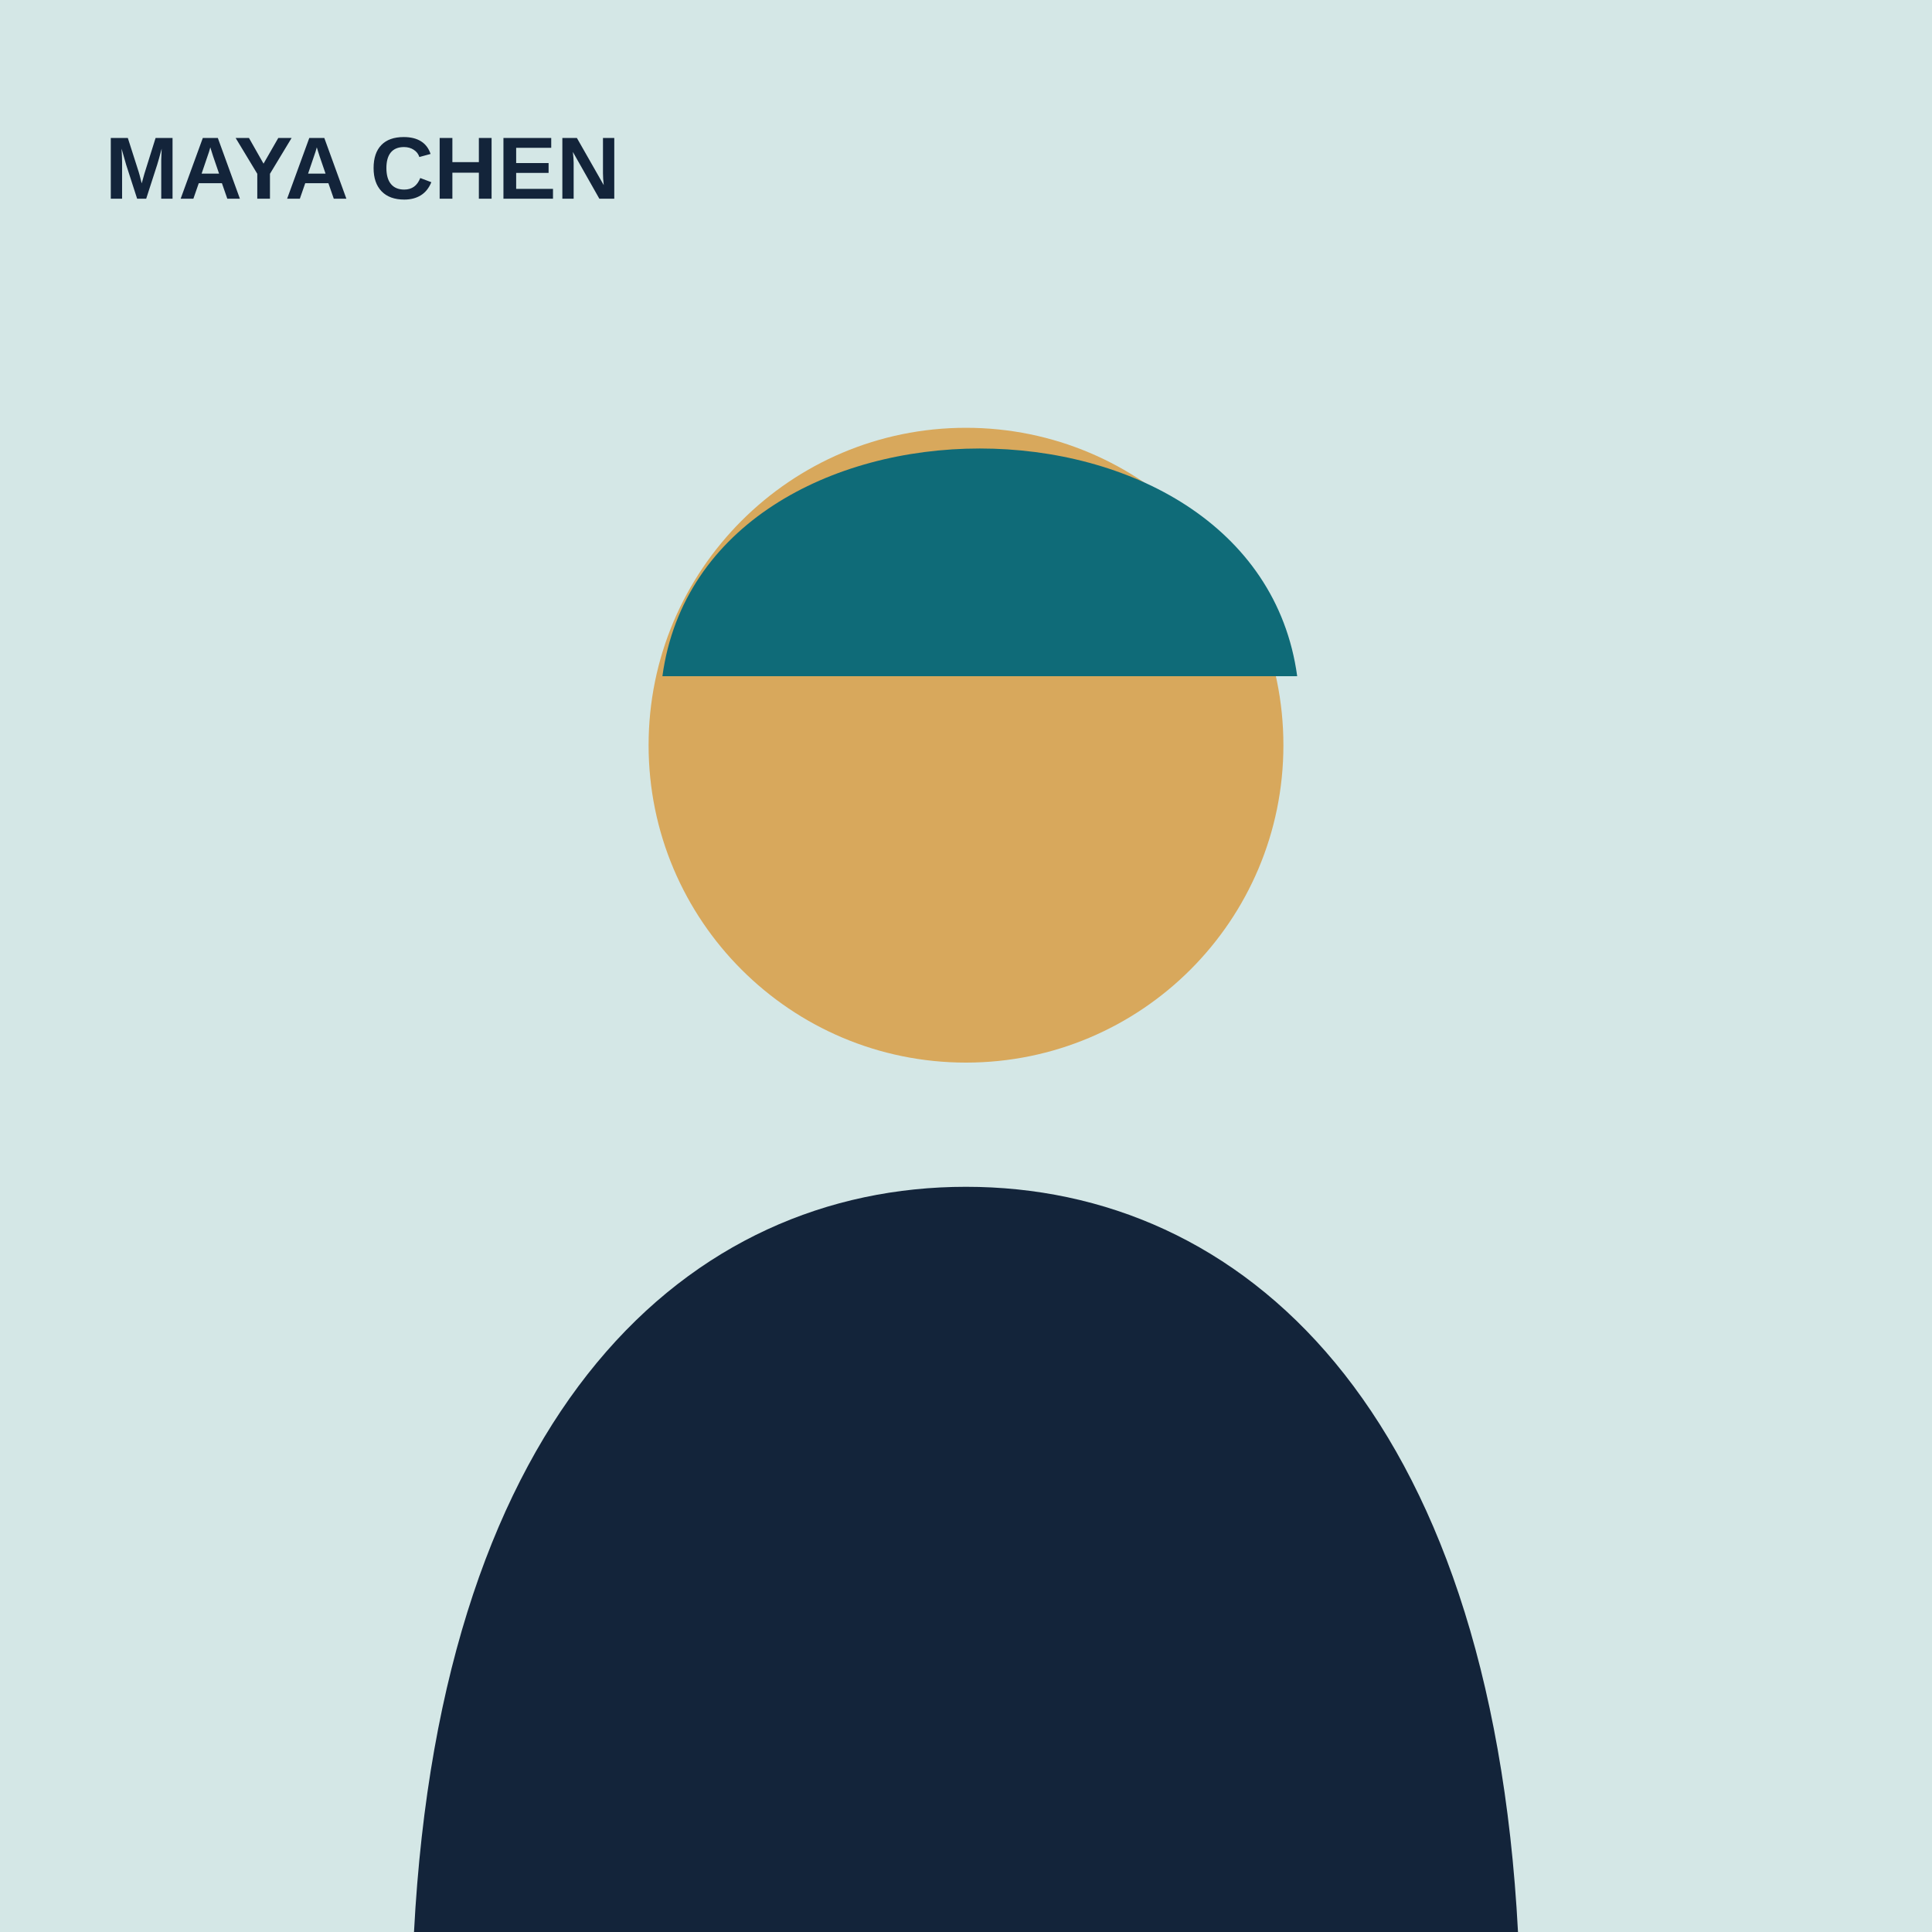
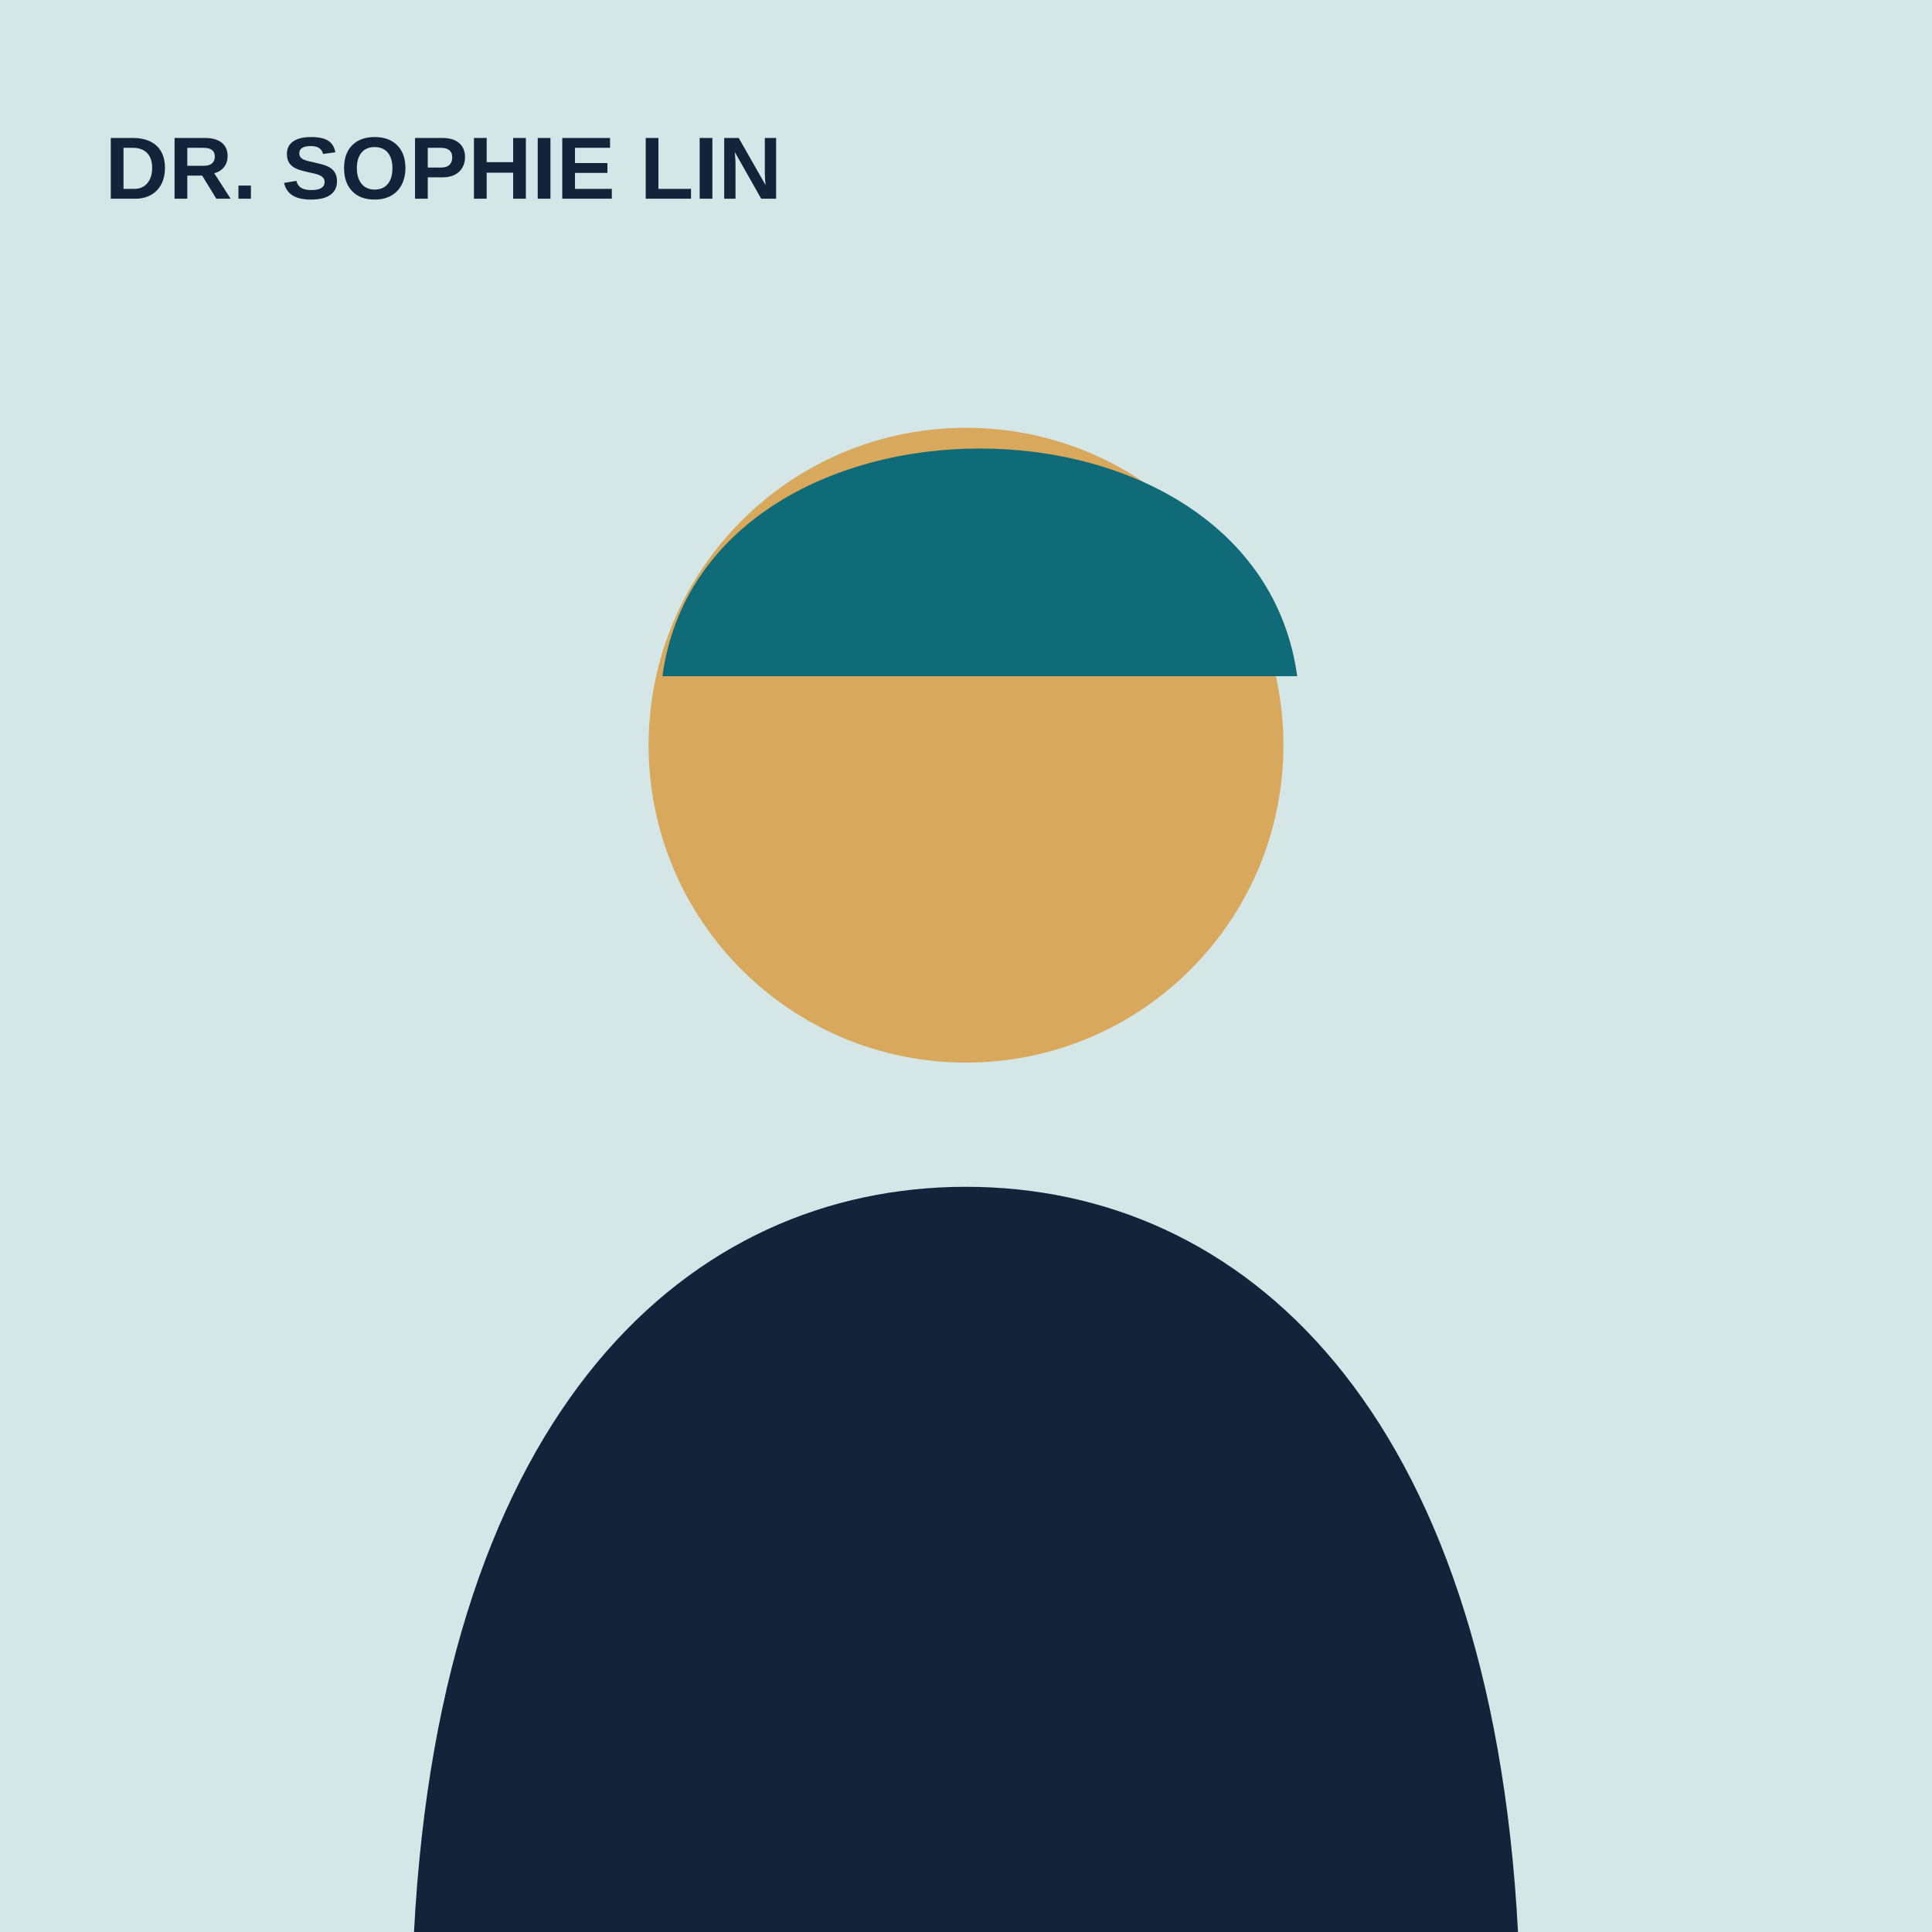
<svg xmlns="http://www.w3.org/2000/svg" viewBox="0 0 700 700">
  <rect width="700" height="700" fill="#d4e7e6" />
  <circle cx="350" cy="270" r="115" fill="#d8a85c" />
  <path d="M150 700c10-190 100-270 200-270s190 80 200 270" fill="#13243a" />
  <path d="M240 245c15-110 215-110 230 0" fill="#0f6b78" />
-   <text x="38" y="72" fill="#13243a" font-family="Arial,sans-serif" font-size="32" font-weight="700">MAYA CHEN</text>
+   <text x="38" y="72" fill="#13243a" font-family="Arial,sans-serif" font-size="32" font-weight="700">DR. SOPHIE LIN</text>
</svg>
